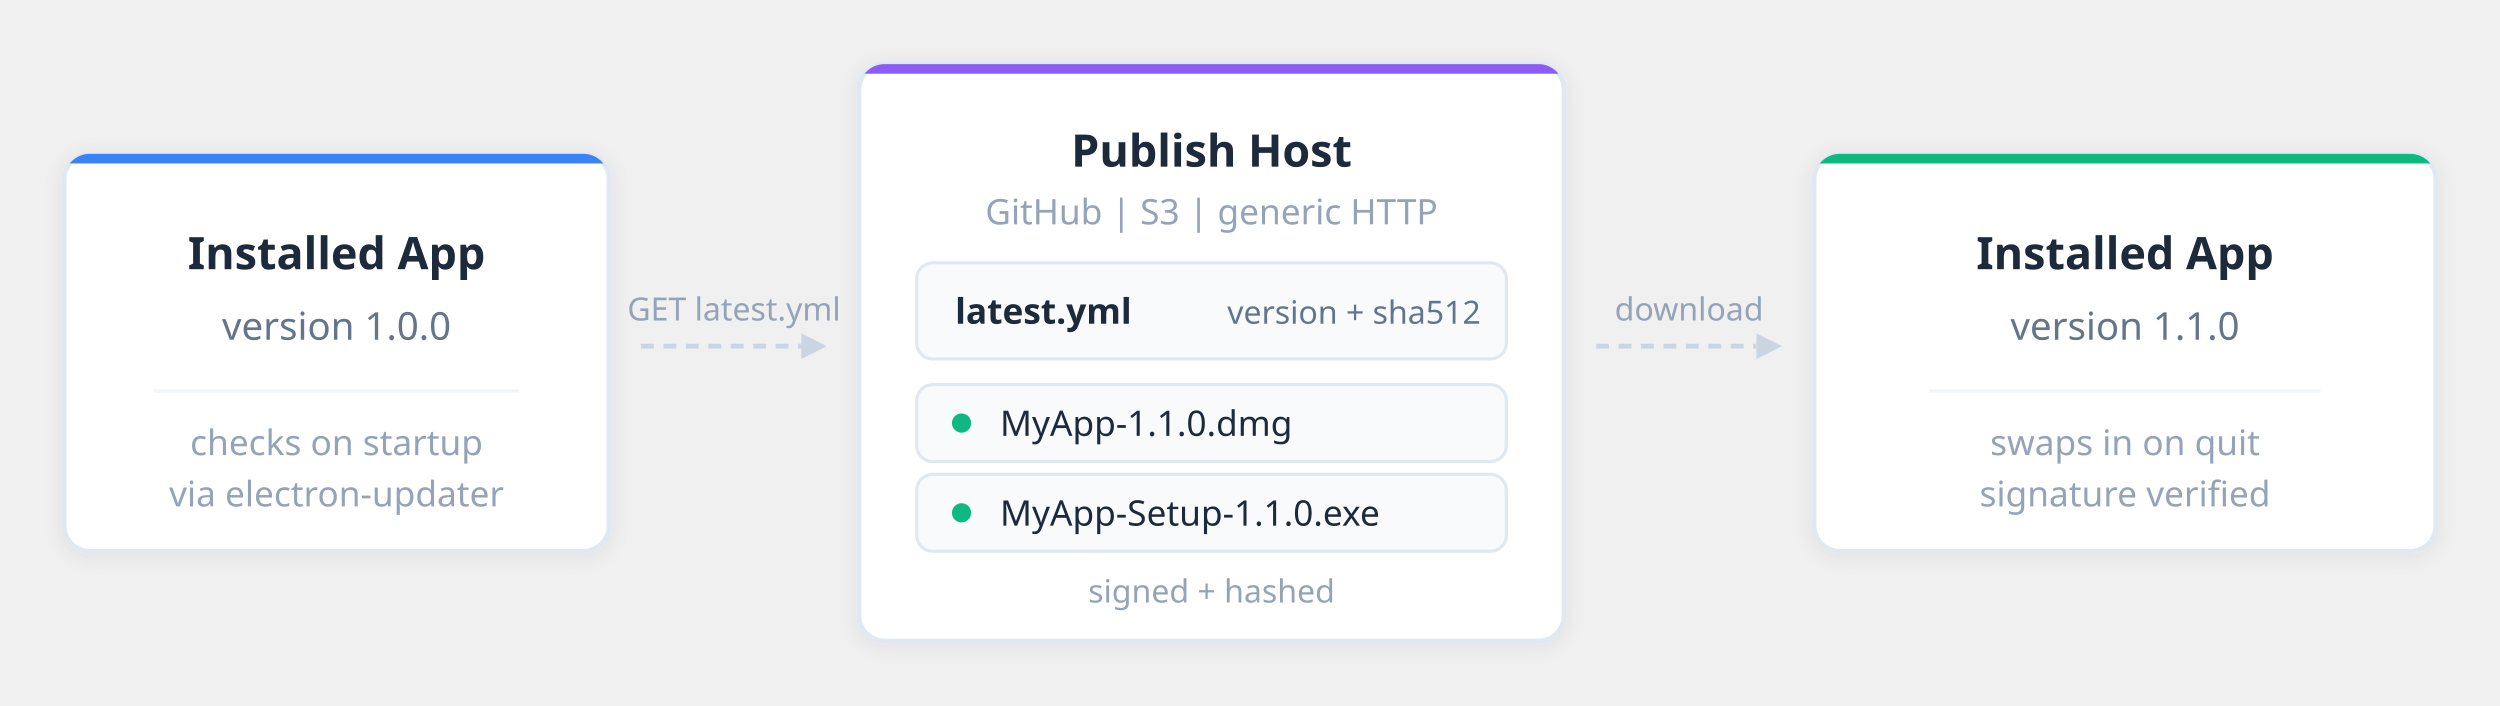
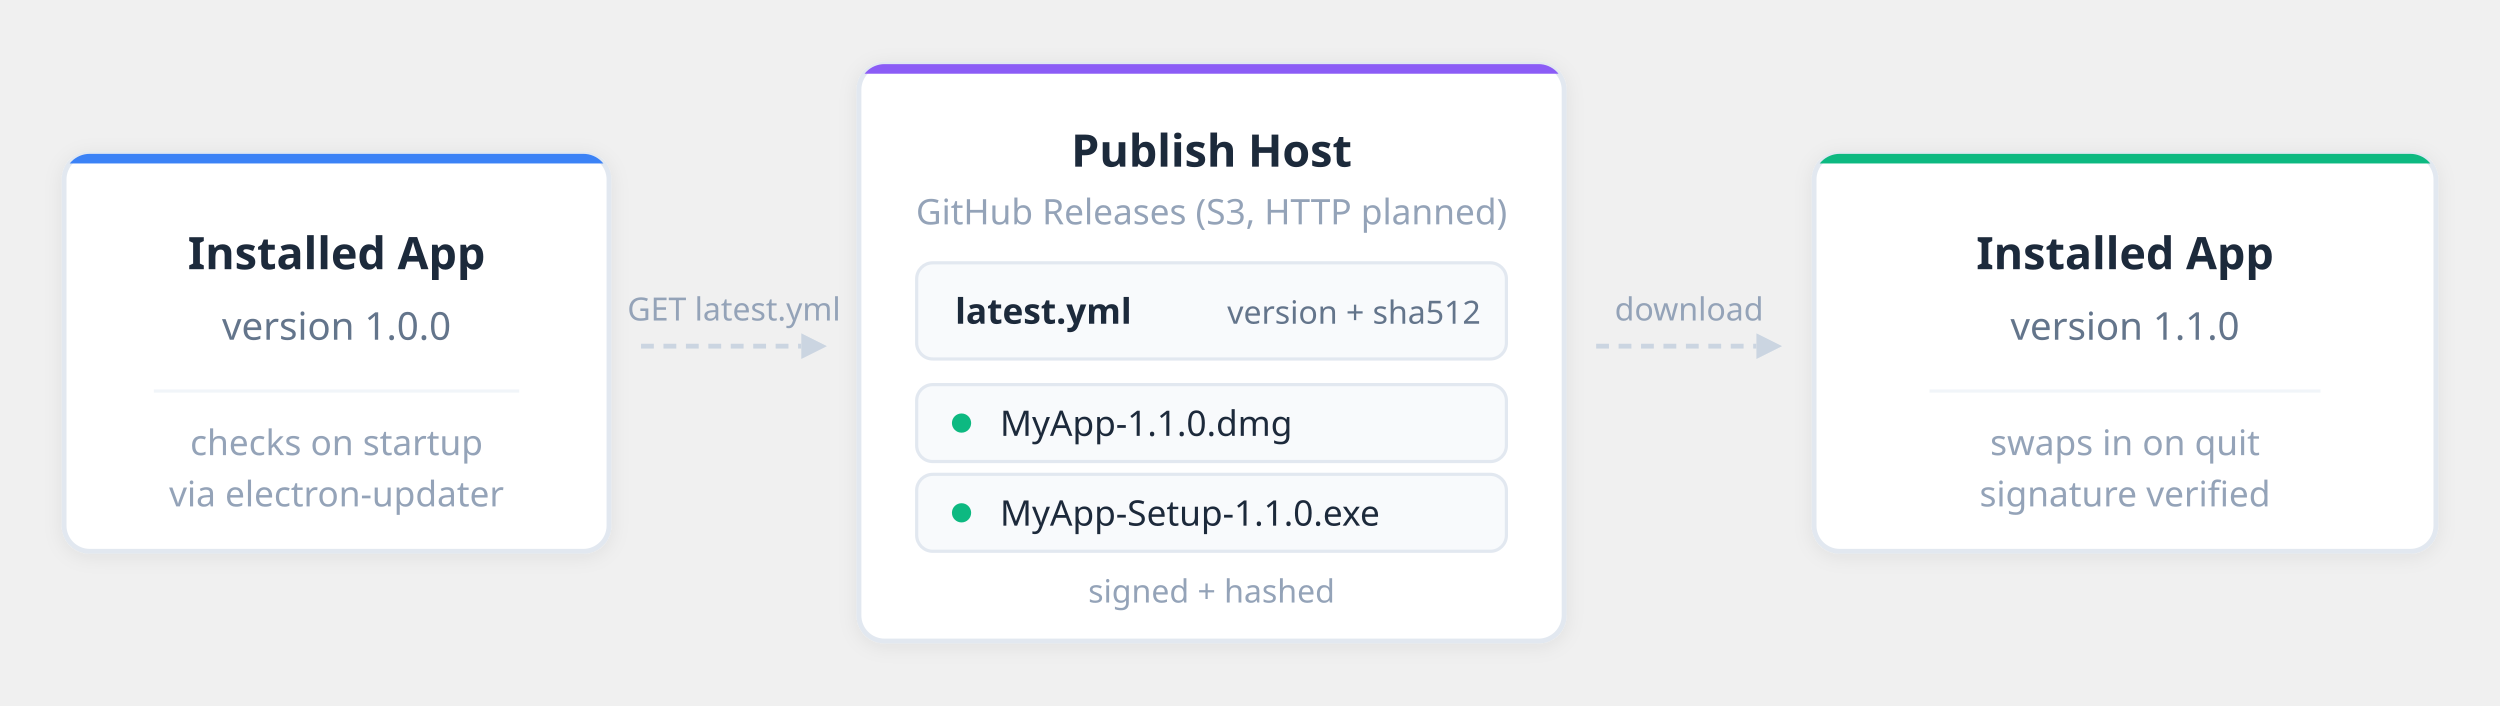
<svg xmlns="http://www.w3.org/2000/svg" viewBox="0 0 780 220" font-family="'Segoe UI', system-ui, -apple-system, sans-serif" role="img" aria-label="Auto-update flow: installed app checks a published manifest, downloads a signed artifact, then installs on quit">
  <defs>
    <filter id="update-shadow">
      <feDropShadow dx="0" dy="1" stdDeviation="3" flood-opacity="0.07" />
    </filter>
    <clipPath id="update-card1-clip">
      <rect width="170" height="124" rx="8" />
    </clipPath>
    <clipPath id="update-card2-clip">
      <rect width="220" height="180" rx="8" />
    </clipPath>
    <clipPath id="update-card3-clip">
      <rect width="194" height="124" rx="8" />
    </clipPath>
  </defs>
  <g transform="translate(20,48)" filter="url(#update-shadow)">
    <rect width="170" height="124" rx="8" fill="#fff" stroke="#e2e8f0" stroke-width="1.5" />
    <rect width="170" height="3" fill="#3b82f6" clip-path="url(#update-card1-clip)" />
    <text x="85" y="36" text-anchor="middle" font-size="14" font-weight="600" fill="#1e293b">Installed App</text>
    <text x="85" y="58" text-anchor="middle" font-size="12" fill="#64748b">version 1.0.0</text>
    <line x1="28" y1="74" x2="142" y2="74" stroke="#f1f5f9" stroke-width="1" />
    <text x="85" y="94" text-anchor="middle" font-size="11" fill="#94a3b8">checks on startup</text>
    <text x="85" y="110" text-anchor="middle" font-size="11" fill="#94a3b8">via electron-updater</text>
  </g>
  <g transform="translate(200,108)">
    <line x1="0" y1="0" x2="50" y2="0" stroke="#cbd5e1" stroke-width="1.5" stroke-dasharray="4,3" />
    <polygon points="50,-4 58,0 50,4" fill="#cbd5e1" />
    <text x="29" y="-8" text-anchor="middle" font-size="10" fill="#94a3b8">GET latest.yml</text>
  </g>
  <g transform="translate(268,20)" filter="url(#update-shadow)">
    <rect width="220" height="180" rx="8" fill="#fff" stroke="#e2e8f0" stroke-width="1.5" />
    <rect width="220" height="3" fill="#8b5cf6" clip-path="url(#update-card2-clip)" />
    <text x="110" y="32" text-anchor="middle" font-size="14" font-weight="600" fill="#1e293b">Publish Host</text>
-     <text x="110" y="50" text-anchor="middle" font-size="11" fill="#94a3b8">GitHub | S3 | generic HTTP</text>
+     <text x="110" y="50" text-anchor="middle" font-size="11" fill="#94a3b8">GitHub Releases (S3, HTTP planned)</text>
    <g transform="translate(18,62)">
      <rect width="184" height="30" rx="5" fill="#f8fafc" stroke="#e2e8f0" stroke-width="1" />
      <text x="12" y="19" font-size="11" font-weight="600" fill="#1e293b">latest.yml</text>
      <text x="176" y="19" text-anchor="end" font-size="10" fill="#64748b">version + sha512</text>
    </g>
    <g transform="translate(18,100)">
      <rect width="184" height="24" rx="5" fill="#f8fafc" stroke="#e2e8f0" stroke-width="1" />
      <circle cx="14" cy="12" r="3" fill="#10b981" />
      <text x="26" y="16" font-size="11" fill="#1e293b">MyApp-1.1.0.dmg</text>
    </g>
    <g transform="translate(18,128)">
      <rect width="184" height="24" rx="5" fill="#f8fafc" stroke="#e2e8f0" stroke-width="1" />
      <circle cx="14" cy="12" r="3" fill="#10b981" />
      <text x="26" y="16" font-size="11" fill="#1e293b">MyApp-Setup-1.1.0.exe</text>
    </g>
    <g transform="translate(18,156)">
      <rect width="184" height="16" rx="4" fill="transparent" />
      <text x="92" y="12" text-anchor="middle" font-size="10" fill="#94a3b8">signed + hashed</text>
    </g>
  </g>
  <g transform="translate(498,108)">
    <line x1="0" y1="0" x2="50" y2="0" stroke="#cbd5e1" stroke-width="1.5" stroke-dasharray="4,3" />
    <polygon points="50,-4 58,0 50,4" fill="#cbd5e1" />
    <text x="29" y="-8" text-anchor="middle" font-size="10" fill="#94a3b8">download</text>
  </g>
  <g transform="translate(566,48)" filter="url(#update-shadow)">
    <rect width="194" height="124" rx="8" fill="#fff" stroke="#e2e8f0" stroke-width="1.5" />
    <rect width="194" height="3" fill="#10b981" clip-path="url(#update-card3-clip)" />
    <text x="97" y="36" text-anchor="middle" font-size="14" font-weight="600" fill="#1e293b">Installed App</text>
    <text x="97" y="58" text-anchor="middle" font-size="12" fill="#64748b">version 1.1.0</text>
    <line x1="36" y1="74" x2="158" y2="74" stroke="#f1f5f9" stroke-width="1" />
    <text x="97" y="94" text-anchor="middle" font-size="11" fill="#94a3b8">swaps in on quit</text>
    <text x="97" y="110" text-anchor="middle" font-size="11" fill="#94a3b8">signature verified</text>
  </g>
</svg>
